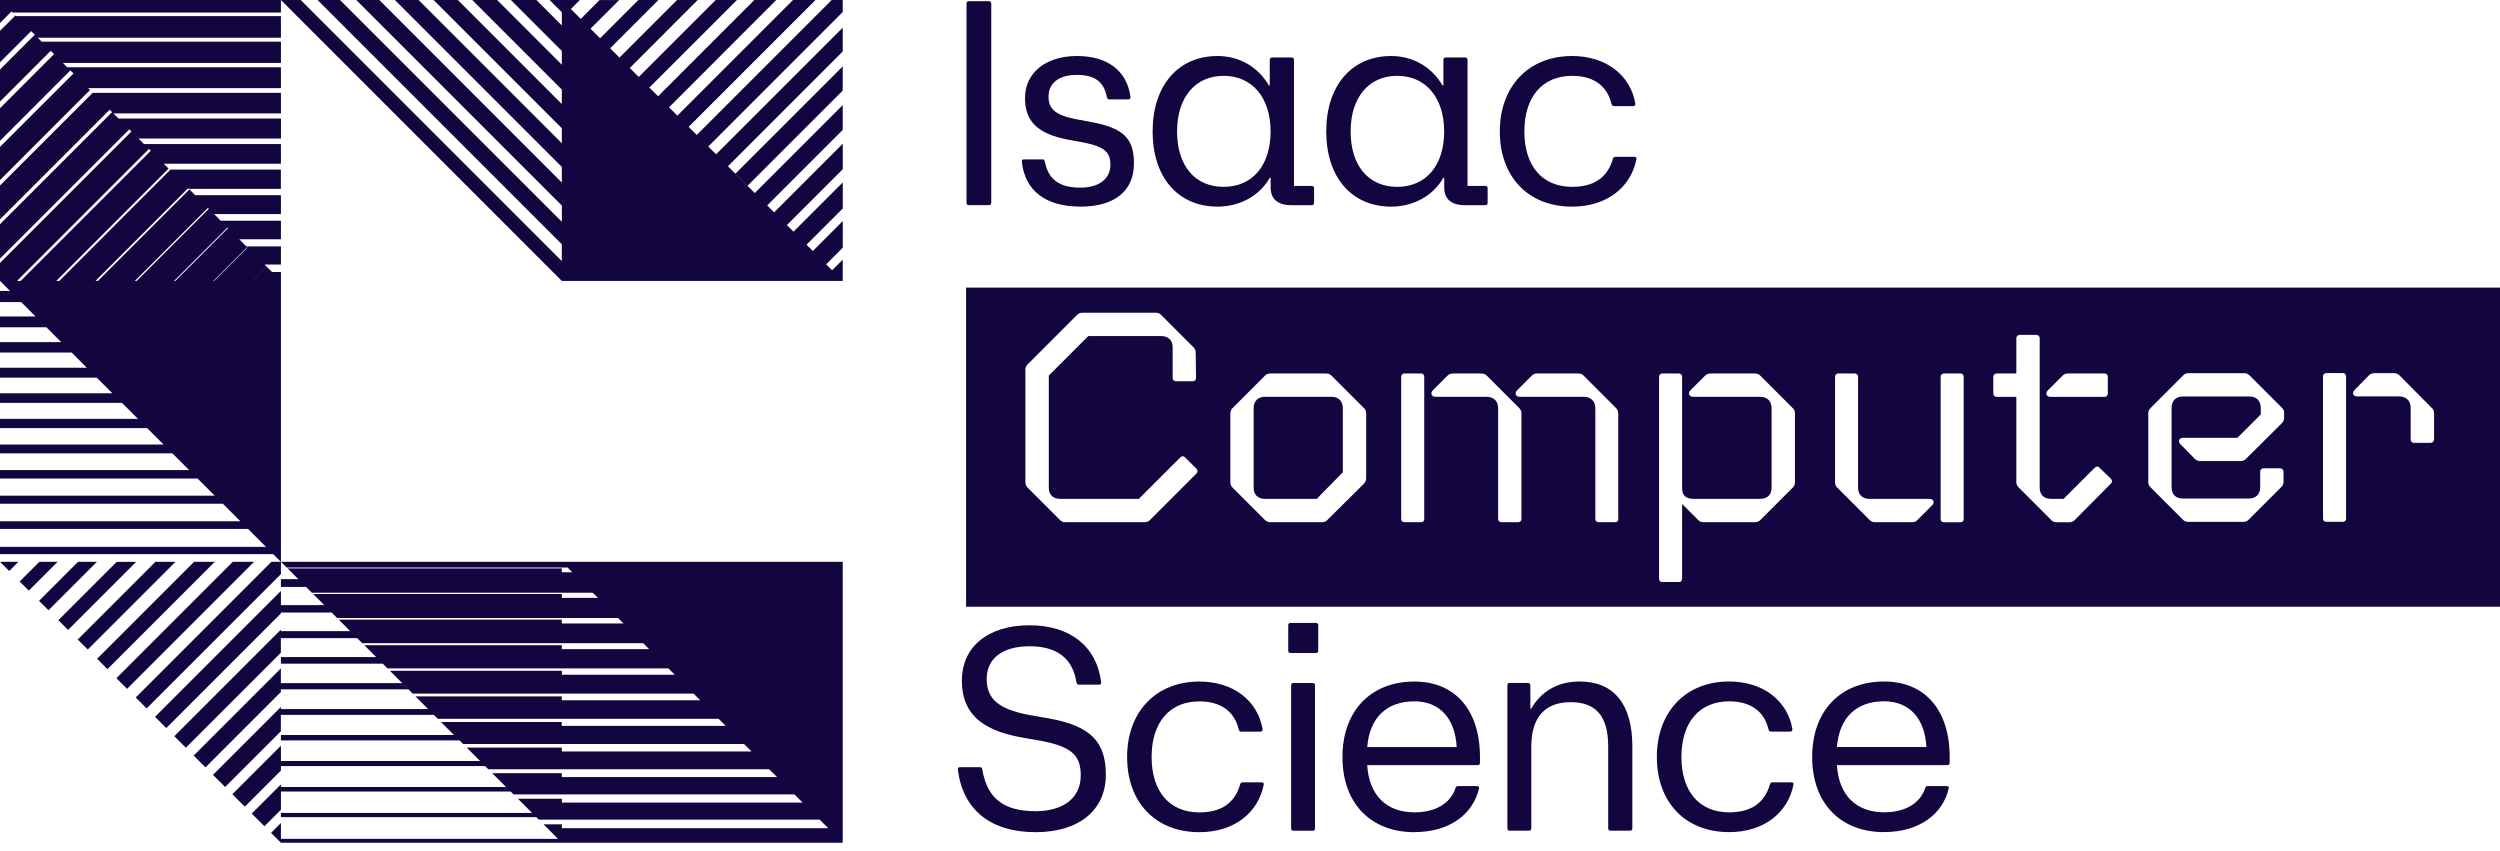
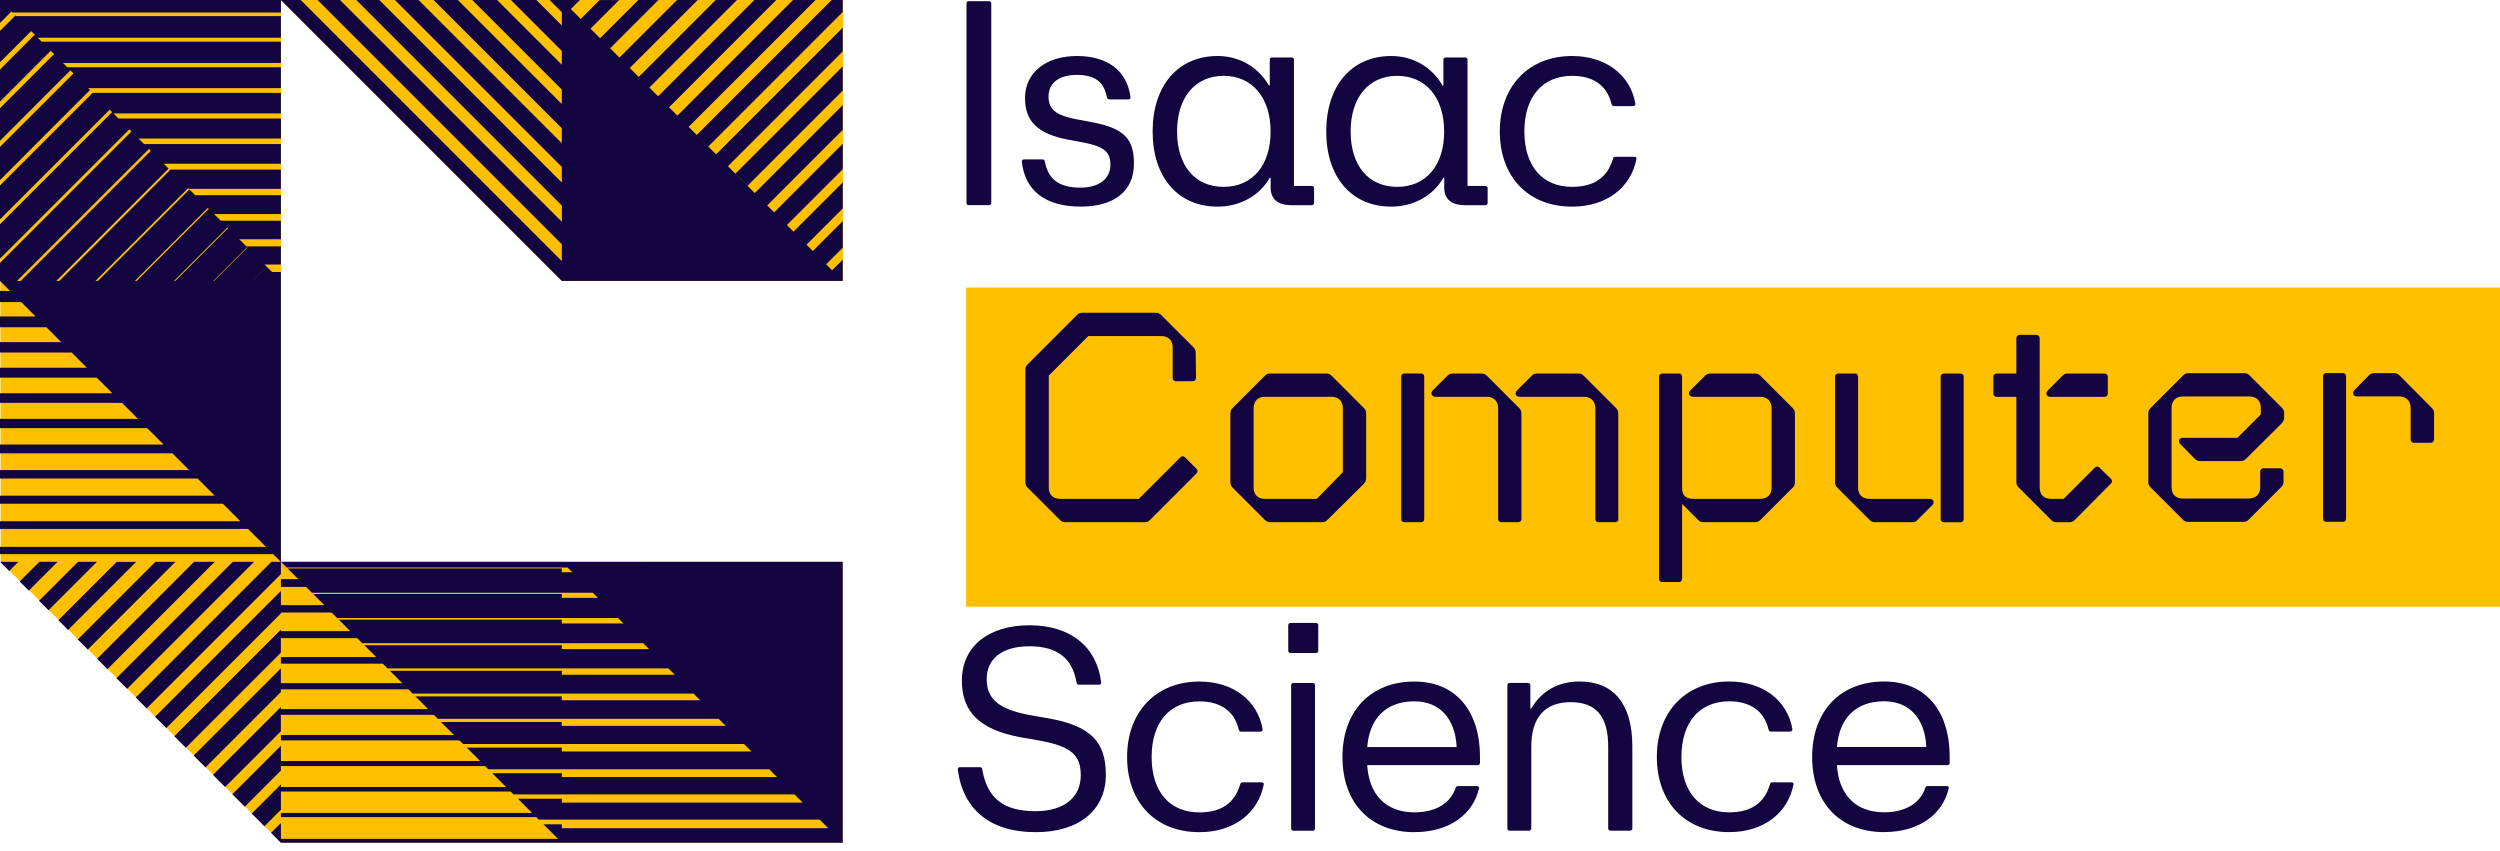
<svg xmlns="http://www.w3.org/2000/svg" width="238px" height="81px" viewBox="0 0 238 81" version="1.1">
  <g id="Page-1" stroke="none" stroke-width="1" fill="none" fill-rule="evenodd">
-     <g id="ICS_Lockup_580px_Purple" fill="#120540" fill-rule="nonzero">
-       <path d="M126.782,37.775 L120.402,37.775 C119.747,37.775 119.347,38.2 119.347,38.86 L119.347,46.435 C119.347,47.089 119.747,47.489 120.402,47.489 L125.358,47.489 L127.837,44.956 L127.837,38.86 C127.837,38.205 127.437,37.775 126.782,37.775 L126.782,37.775 Z" id="Path" />
-       <path d="M91.97,27.377 L91.97,57.762 L238,57.762 L238,27.377 L91.97,27.377 Z M194.968,37.151 L196.362,35.757 C196.507,35.612 196.647,35.557 196.847,35.557 L200.35,35.557 C200.549,35.557 200.664,35.702 200.664,35.872 L200.664,37.466 C200.664,37.635 200.549,37.78 200.35,37.78 L195.193,37.78 C194.823,37.78 194.678,37.441 194.963,37.156 L194.968,37.151 Z M113.911,45.071 L109.469,49.513 C109.329,49.658 109.184,49.713 108.954,49.713 L101.434,49.713 C101.234,49.713 101.064,49.658 100.919,49.513 L97.816,46.41 C97.676,46.27 97.616,46.095 97.616,45.895 L97.616,35.187 C97.616,34.957 97.701,34.817 97.846,34.672 L102.548,29.97 C102.688,29.826 102.833,29.771 103.063,29.771 L110.013,29.771 C110.213,29.771 110.383,29.826 110.528,29.97 L113.631,33.073 C113.776,33.218 113.831,33.388 113.831,33.588 L113.861,35.982 C113.861,36.181 113.721,36.296 113.546,36.296 L111.952,36.296 C111.782,36.296 111.637,36.181 111.637,35.982 L111.637,33.048 C111.637,32.394 111.213,31.994 110.553,31.994 L103.603,31.994 L99.845,35.752 L99.845,46.435 C99.845,47.089 100.245,47.489 100.929,47.489 L108.419,47.489 L112.352,43.557 C112.497,43.412 112.637,43.387 112.807,43.527 L113.916,44.636 C114.031,44.776 114.031,44.951 113.916,45.061 L113.911,45.071 Z M130.06,45.525 C130.06,45.755 129.975,45.895 129.83,46.065 L126.383,49.483 C126.238,49.653 126.068,49.713 125.843,49.713 L120.946,49.713 C120.746,49.713 120.576,49.658 120.432,49.513 L117.329,46.41 C117.189,46.27 117.129,46.095 117.129,45.895 L117.129,39.374 C117.129,39.174 117.184,39.005 117.329,38.86 L120.432,35.757 C120.571,35.612 120.746,35.557 120.946,35.557 L126.243,35.557 C126.443,35.557 126.613,35.612 126.757,35.757 L129.86,38.86 C130,39.005 130.06,39.145 130.06,39.374 L130.06,45.525 L130.06,45.525 Z M135.587,49.398 C135.587,49.598 135.472,49.713 135.302,49.713 L133.708,49.713 C133.508,49.713 133.393,49.598 133.393,49.398 L133.393,35.867 C133.393,35.697 133.508,35.552 133.708,35.552 L135.302,35.552 C135.472,35.552 135.587,35.697 135.587,35.867 L135.587,49.398 Z M144.846,49.398 C144.846,49.598 144.706,49.713 144.531,49.713 L142.937,49.713 C142.767,49.713 142.622,49.598 142.622,49.398 L142.622,38.86 C142.622,38.205 142.222,37.775 141.538,37.775 L136.666,37.775 C136.296,37.775 136.126,37.436 136.411,37.151 L137.805,35.757 C137.975,35.612 138.12,35.557 138.32,35.557 L141.023,35.557 C141.223,35.557 141.393,35.612 141.538,35.757 L144.641,38.86 C144.781,39.005 144.841,39.174 144.841,39.374 L144.841,49.398 L144.846,49.398 Z M154.075,49.398 C154.075,49.598 153.96,49.713 153.76,49.713 L152.191,49.713 C151.991,49.713 151.876,49.598 151.876,49.398 L151.876,38.86 C151.876,38.205 151.451,37.775 150.792,37.775 L144.666,37.775 C144.296,37.775 144.151,37.436 144.436,37.151 L145.83,35.757 C145.975,35.612 146.115,35.557 146.315,35.557 L150.272,35.557 C150.472,35.557 150.612,35.612 150.757,35.757 L153.86,38.86 C154.005,39.005 154.06,39.174 154.06,39.374 L154.06,49.398 L154.075,49.398 Z M170.879,45.895 C170.879,46.125 170.824,46.265 170.679,46.41 L167.576,49.513 C167.431,49.658 167.261,49.713 167.061,49.713 L162.189,49.713 C161.96,49.713 161.82,49.658 161.675,49.513 L160.136,47.974 L160.136,55.094 C160.136,55.294 160.021,55.409 159.851,55.409 L158.257,55.409 C158.057,55.409 157.942,55.294 157.942,55.094 L157.942,35.872 C157.942,35.702 158.057,35.557 158.257,35.557 L159.851,35.557 C160.021,35.557 160.136,35.702 160.136,35.872 L160.136,46.465 C160.136,47.204 160.535,47.489 161.22,47.489 L167.571,47.489 C168.255,47.489 168.655,47.089 168.655,46.435 L168.655,38.86 C168.655,38.205 168.255,37.775 167.571,37.775 L161.19,37.775 C160.82,37.775 160.65,37.436 160.935,37.151 L162.329,35.757 C162.499,35.612 162.644,35.557 162.844,35.557 L167.061,35.557 C167.261,35.557 167.431,35.612 167.576,35.757 L170.679,38.86 C170.824,39.005 170.879,39.145 170.879,39.374 L170.879,45.895 L170.879,45.895 Z M183.925,48.119 L182.531,49.513 C182.386,49.683 182.246,49.713 182.016,49.713 L178.514,49.713 C178.284,49.713 178.144,49.658 177.999,49.513 L174.896,46.41 C174.751,46.27 174.696,46.095 174.696,45.895 L174.696,35.872 C174.696,35.702 174.811,35.557 175.011,35.557 L176.605,35.557 C176.775,35.557 176.89,35.702 176.89,35.872 L176.89,46.44 C176.89,47.094 177.315,47.494 177.974,47.494 L183.7,47.494 C184.07,47.494 184.215,47.834 183.93,48.119 L183.925,48.119 Z M186.943,49.403 C186.943,49.603 186.828,49.718 186.658,49.718 L185.064,49.718 C184.865,49.718 184.75,49.603 184.75,49.403 L184.75,35.872 C184.75,35.702 184.865,35.557 185.064,35.557 L186.658,35.557 C186.828,35.557 186.943,35.702 186.943,35.872 L186.943,49.403 Z M200.954,46.04 L197.536,49.488 C197.366,49.658 197.222,49.718 196.997,49.718 L195.802,49.718 C195.573,49.718 195.433,49.663 195.288,49.518 L192.185,46.415 C192.015,46.245 191.955,46.1 191.955,45.9 L191.955,37.78 L190.076,37.78 C189.906,37.78 189.761,37.64 189.761,37.466 L189.761,35.872 C189.761,35.702 189.901,35.557 190.076,35.557 L191.955,35.557 L191.955,32.194 C191.955,32.024 192.1,31.879 192.27,31.879 L193.864,31.879 C194.034,31.879 194.179,32.024 194.179,32.194 L194.179,46.435 C194.179,47.089 194.578,47.489 195.233,47.489 L196.457,47.489 L199.42,44.526 C199.565,44.381 199.76,44.381 199.875,44.526 L200.959,45.58 C201.099,45.725 201.099,45.895 200.959,46.035 L200.954,46.04 Z M217.448,39.764 C217.448,39.964 217.393,40.104 217.219,40.304 L213.831,43.667 C213.691,43.836 213.516,43.896 213.291,43.896 L209.474,43.896 C209.274,43.896 209.134,43.841 208.959,43.697 L207.59,42.302 C207.305,42.018 207.445,41.678 207.82,41.678 L213.001,41.678 L215.225,39.454 L215.225,38.83 C215.225,38.175 214.825,37.745 214.171,37.745 L207.79,37.745 C207.135,37.745 206.735,38.17 206.735,38.83 L206.735,46.405 C206.735,47.059 207.135,47.459 207.79,47.459 L214.086,47.459 C214.74,47.459 215.17,47.059 215.17,46.405 L215.17,44.896 C215.17,44.726 215.285,44.581 215.485,44.581 L217.079,44.581 C217.249,44.581 217.393,44.726 217.393,44.896 L217.393,45.865 C217.393,46.065 217.338,46.205 217.164,46.38 L214.061,49.483 C213.921,49.628 213.776,49.683 213.546,49.683 L208.334,49.683 C208.134,49.683 207.965,49.628 207.82,49.483 L204.717,46.38 C204.577,46.235 204.517,46.095 204.517,45.895 L204.517,39.344 C204.517,39.145 204.572,39.005 204.747,38.83 L207.85,35.727 C207.99,35.582 208.134,35.527 208.364,35.527 L213.631,35.527 C213.831,35.527 214.001,35.582 214.146,35.727 L217.249,38.83 C217.388,38.97 217.448,39.115 217.448,39.314 L217.448,39.769 L217.448,39.764 Z M223.345,49.363 C223.345,49.563 223.23,49.678 223.06,49.678 L221.466,49.678 C221.266,49.678 221.151,49.563 221.151,49.363 L221.151,35.832 C221.151,35.662 221.266,35.517 221.466,35.517 L223.06,35.517 C223.23,35.517 223.345,35.662 223.345,35.832 L223.345,49.363 Z M231.719,41.843 C231.719,42.013 231.579,42.158 231.404,42.158 L229.81,42.158 C229.61,42.158 229.496,42.018 229.496,41.843 L229.496,38.825 C229.496,38.17 229.066,37.74 228.411,37.74 L224.394,37.74 C224.024,37.74 223.879,37.401 224.164,37.116 L225.533,35.722 C225.703,35.577 225.848,35.522 226.048,35.522 L227.902,35.522 C228.101,35.522 228.241,35.577 228.416,35.722 L231.494,38.825 C231.664,38.965 231.724,39.14 231.724,39.339 L231.724,41.848 L231.719,41.843 Z" id="Shape" />
-       <path d="M174.876,71.114 C175.096,68.34 176.705,66.762 179.368,66.762 C181.752,66.762 183.251,68.37 183.391,71.114 L174.876,71.114 Z M179.368,79.213 C182.726,79.213 184.97,77.495 185.524,75.026 C185.554,74.916 185.469,74.831 185.304,74.831 L183.53,74.831 C183.391,74.831 183.311,74.886 183.281,75.026 C182.811,76.44 181.422,77.33 179.368,77.33 C176.65,77.33 175.041,75.636 174.876,72.838 L185.389,72.838 C185.529,72.838 185.609,72.753 185.609,72.618 L185.609,72.063 C185.609,67.596 183.251,64.878 179.368,64.878 C175.206,64.878 172.518,67.681 172.518,72.063 C172.518,76.445 175.181,79.218 179.368,79.218 M164.613,79.218 C167.916,79.218 170.214,77.39 170.744,74.671 C170.769,74.531 170.659,74.476 170.524,74.476 L168.75,74.476 C168.61,74.476 168.53,74.531 168.5,74.671 C167.976,76.475 166.671,77.335 164.618,77.335 C161.79,77.335 160.071,75.366 160.071,72.063 C160.071,68.76 161.79,66.767 164.618,66.767 C166.616,66.767 167.946,67.681 168.36,69.43 C168.415,69.595 168.47,69.65 168.61,69.65 L170.414,69.65 C170.554,69.65 170.664,69.565 170.634,69.4 C170.164,66.682 167.831,64.878 164.613,64.878 C160.48,64.878 157.732,67.761 157.732,72.063 C157.732,76.365 160.426,79.218 164.613,79.218 M143.701,79.078 L145.585,79.078 C145.695,79.078 145.78,78.994 145.78,78.859 L145.78,71.064 C145.78,68.291 147.084,66.846 149.523,66.846 C151.961,66.846 153.1,68.206 153.1,71.064 L153.1,78.859 C153.1,78.999 153.185,79.078 153.32,79.078 L155.179,79.078 C155.319,79.078 155.399,78.994 155.399,78.859 L155.399,71.064 C155.399,67.011 153.625,64.878 150.377,64.878 C148.323,64.878 146.744,65.792 145.775,67.456 L145.69,67.456 L145.69,65.238 C145.69,65.098 145.605,65.018 145.47,65.018 L143.696,65.018 C143.586,65.018 143.502,65.103 143.502,65.238 L143.502,78.859 C143.502,78.999 143.586,79.078 143.696,79.078 M130.16,71.119 C130.38,68.345 131.989,66.767 134.652,66.767 C137.036,66.767 138.535,68.375 138.675,71.119 L130.16,71.119 Z M134.652,79.218 C138.01,79.218 140.254,77.5 140.808,75.031 C140.838,74.921 140.753,74.836 140.588,74.836 L138.815,74.836 C138.675,74.836 138.595,74.891 138.565,75.031 C138.095,76.445 136.706,77.335 134.652,77.335 C131.934,77.335 130.325,75.641 130.16,72.843 L140.673,72.843 C140.813,72.843 140.893,72.758 140.893,72.623 L140.893,72.068 C140.893,67.601 138.535,64.883 134.652,64.883 C130.49,64.883 127.802,67.686 127.802,72.068 C127.802,76.45 130.465,79.223 134.652,79.223 M122.64,61.97 C122.64,62.08 122.725,62.165 122.86,62.165 L125.303,62.165 C125.413,62.165 125.498,62.08 125.498,61.97 L125.498,59.526 C125.498,59.386 125.413,59.306 125.303,59.306 L122.86,59.306 C122.72,59.306 122.64,59.391 122.64,59.526 L122.64,61.97 Z M123.11,79.083 L124.994,79.083 C125.104,79.083 125.188,78.999 125.188,78.864 L125.188,65.243 C125.188,65.103 125.104,65.023 124.994,65.023 L123.11,65.023 C123,65.023 122.915,65.108 122.915,65.243 L122.915,78.864 C122.915,79.004 123,79.083 123.11,79.083 M114.181,79.223 C117.478,79.223 119.782,77.395 120.312,74.676 C120.337,74.536 120.227,74.481 120.087,74.481 L118.313,74.481 C118.173,74.481 118.093,74.536 118.063,74.676 C117.538,76.48 116.234,77.34 114.181,77.34 C111.352,77.34 109.634,75.371 109.634,72.068 C109.634,68.765 111.352,66.772 114.181,66.772 C116.179,66.772 117.508,67.686 117.923,69.435 C117.978,69.6 118.033,69.655 118.173,69.655 L119.977,69.655 C120.117,69.655 120.227,69.57 120.197,69.405 C119.727,66.687 117.394,64.883 114.181,64.883 C110.048,64.883 107.3,67.766 107.3,72.068 C107.3,76.37 109.988,79.223 114.181,79.223 M98.591,79.223 C102.698,79.223 105.276,77.145 105.276,73.757 C105.276,70.624 103.832,69.125 99.925,68.405 L97.871,68.046 C95.068,67.491 93.934,66.547 93.934,64.633 C93.934,62.719 95.403,61.525 98.011,61.525 C100.619,61.525 102.118,62.664 102.478,64.963 C102.533,65.158 102.618,65.183 102.728,65.183 L104.612,65.183 C104.752,65.183 104.862,65.098 104.832,64.963 C104.417,61.55 101.894,59.526 98.006,59.526 C94.119,59.526 91.57,61.525 91.57,64.798 C91.57,67.791 93.289,69.46 97.117,70.179 L99.17,70.539 C101.999,71.094 102.888,71.898 102.888,73.812 C102.888,75.946 101.254,77.225 98.591,77.225 C95.568,77.225 93.984,76.03 93.514,73.257 C93.489,73.092 93.429,73.037 93.294,73.037 L91.38,73.037 C91.241,73.037 91.161,73.122 91.186,73.287 C91.685,77.115 94.319,79.223 98.591,79.223" id="Shape" />
-       <path d="M149.663,19.672 C152.965,19.672 155.264,17.843 155.794,15.125 C155.819,14.985 155.709,14.93 155.574,14.93 L153.8,14.93 C153.66,14.93 153.58,14.985 153.55,15.125 C153.02,16.929 151.721,17.788 149.668,17.788 C146.839,17.788 145.12,15.82 145.12,12.517 C145.12,9.214 146.839,7.22 149.668,7.22 C151.666,7.22 152.995,8.135 153.41,9.884 C153.465,10.048 153.52,10.103 153.66,10.103 L155.464,10.103 C155.604,10.103 155.714,10.018 155.684,9.854 C155.214,7.135 152.88,5.332 149.663,5.332 C145.53,5.332 142.782,8.215 142.782,12.517 C142.782,16.819 145.47,19.672 149.663,19.672 M128.581,12.517 C128.581,9.274 130.3,7.22 133.018,7.22 C135.737,7.22 137.485,9.299 137.485,12.517 C137.485,15.735 135.767,17.788 133.018,17.788 C130.27,17.788 128.581,15.765 128.581,12.517 M132.439,19.672 C134.547,19.672 136.431,18.648 137.406,16.924 L137.49,16.924 L137.49,17.838 C137.49,18.948 138.155,19.532 139.459,19.532 L141.403,19.532 C141.543,19.532 141.623,19.447 141.623,19.312 L141.623,17.898 C141.623,17.788 141.538,17.703 141.403,17.703 L139.709,17.703 L139.709,5.691 C139.709,5.551 139.624,5.471 139.489,5.471 L137.63,5.471 C137.49,5.471 137.411,5.556 137.411,5.691 L137.411,8.135 L137.326,8.135 C136.301,6.361 134.497,5.332 132.444,5.332 C128.671,5.332 126.258,8.16 126.258,12.517 C126.258,16.874 128.671,19.672 132.444,19.672 M112.057,12.517 C112.057,9.274 113.776,7.22 116.494,7.22 C119.212,7.22 120.961,9.299 120.961,12.517 C120.961,15.735 119.242,17.788 116.494,17.788 C113.746,17.788 112.057,15.765 112.057,12.517 M115.915,19.672 C118.023,19.672 119.907,18.648 120.881,16.924 L120.966,16.924 L120.966,17.838 C120.966,18.948 121.631,19.532 122.935,19.532 L124.879,19.532 C125.019,19.532 125.099,19.447 125.099,19.312 L125.099,17.898 C125.099,17.788 125.014,17.703 124.879,17.703 L123.185,17.703 L123.185,5.691 C123.185,5.551 123.1,5.471 122.965,5.471 L121.106,5.471 C120.966,5.471 120.881,5.556 120.881,5.691 L120.881,8.135 L120.796,8.135 C119.772,6.361 117.968,5.332 115.915,5.332 C112.142,5.332 109.729,8.16 109.729,12.517 C109.729,16.874 112.142,19.672 115.915,19.672 M102.848,19.672 C106.121,19.672 107.95,18.173 107.95,15.565 C107.95,13.261 107.06,12.207 103.927,11.627 L102.318,11.323 C100.435,10.933 99.82,10.353 99.82,9.184 C99.82,7.91 100.819,7.13 102.513,7.13 C104.207,7.13 105.092,7.77 105.371,9.239 C105.396,9.349 105.456,9.464 105.621,9.464 L107.425,9.464 C107.565,9.464 107.65,9.379 107.62,9.214 C107.285,6.746 105.456,5.332 102.518,5.332 C99.58,5.332 97.581,6.915 97.581,9.324 C97.581,11.572 98.801,12.737 101.659,13.291 L103.158,13.566 C105.102,13.956 105.711,14.456 105.711,15.675 C105.711,17.034 104.627,17.863 102.853,17.863 C100.854,17.863 99.8,17.089 99.47,15.395 C99.44,15.255 99.415,15.175 99.25,15.175 L97.477,15.175 C97.337,15.175 97.257,15.26 97.282,15.425 C97.586,18.173 99.555,19.667 102.858,19.667 M92.205,19.527 L94.149,19.527 C94.289,19.527 94.369,19.442 94.369,19.307 L94.369,0.335 C94.369,0.195 94.284,0.115 94.149,0.115 L92.205,0.115 C92.095,0.115 92.01,0.2 92.01,0.335 L92.01,19.307 C92.01,19.447 92.095,19.527 92.205,19.527" id="Shape" />
-       <path d="M18.438,71.928 L19.562,73.057 L26.738,65.882 L26.738,65.622 L38.87,65.622 L38.28,65.033 L26.738,65.033 L26.738,63.629 L18.433,71.933 L18.438,71.928 Z M0.065,53.485 L0.035,53.515 L0.879,54.36 L1.754,53.485 L0.065,53.485 Z M3.748,53.485 L1.874,55.359 L2.743,56.228 L5.486,53.485 L3.743,53.485 L3.748,53.485 Z M7.43,53.485 L3.718,57.198 L4.617,58.097 L9.229,53.485 L7.43,53.485 L7.43,53.485 Z M11.113,53.485 L5.556,59.042 L6.481,59.971 L12.962,53.49 L11.108,53.49 L11.113,53.485 Z M14.795,53.485 L7.4,60.88 L8.355,61.835 L16.704,53.485 L14.79,53.485 L14.795,53.485 Z M18.478,53.485 L9.244,62.719 L10.228,63.704 L20.447,53.485 L18.478,53.485 Z M22.161,53.485 L11.083,64.563 L12.097,65.577 L24.189,53.485 L22.166,53.485 L22.161,53.485 Z M53.495,53.485 L25.838,53.485 L12.922,66.402 L13.961,67.441 L26.743,54.654 L26.743,53.48 L27.292,54.03 L53.485,54.03 C53.485,54.03 53.485,54.03 53.485,54.03 L54.035,54.03 L54.485,54.48 L53.485,54.48 L53.485,54.11 L27.372,54.11 L28.397,55.134 L26.743,55.134 L26.743,55.874 L29.136,55.874 L29.691,56.428 L53.485,56.428 C53.485,56.428 56.433,56.428 56.433,56.428 L56.923,56.918 L53.485,56.918 L53.485,56.548 L29.811,56.548 L30.87,57.607 L26.743,57.607 L26.743,56.258 L14.76,68.241 L15.83,69.31 L26.743,58.397 L26.743,58.312 L31.569,58.312 L32.089,58.832 L53.485,58.832 C53.485,58.832 58.832,58.832 58.832,58.832 L59.356,59.356 L53.485,59.356 L53.485,58.987 L32.244,58.987 L33.338,60.081 L26.738,60.081 L26.738,59.941 L16.594,70.084 L17.693,71.184 L26.738,62.14 L26.738,60.75 L34.003,60.75 L34.488,61.235 L53.485,61.235 C53.485,61.235 61.23,61.235 61.23,61.235 L61.795,61.795 L53.485,61.795 L53.485,61.425 L34.682,61.425 L35.812,62.554 L26.743,62.554 L26.743,63.184 L36.441,63.184 L36.891,63.634 L53.49,63.634 C53.49,63.634 63.634,63.634 63.634,63.634 L64.233,64.233 L53.49,64.233 L53.49,63.863 L37.121,63.863 L39.289,66.032 L53.485,66.032 C53.485,66.032 66.027,66.032 66.027,66.032 L66.662,66.667 L53.48,66.667 L53.48,66.297 L39.549,66.297 L40.753,67.501 L26.738,67.501 L26.738,67.306 L20.277,73.767 L21.431,74.921 L26.738,69.615 L26.738,68.056 L41.303,68.056 L41.678,68.43 L53.475,68.43 C53.475,68.43 68.415,68.43 68.415,68.43 L69.09,69.105 L53.475,69.105 L53.475,68.735 L41.978,68.735 L43.217,69.974 L26.743,69.974 L26.743,70.489 L43.747,70.489 L44.086,70.829 L53.485,70.829 C53.485,70.829 70.829,70.829 70.829,70.829 L71.538,71.538 L53.485,71.538 L53.485,71.169 L44.426,71.169 C44.426,71.169 45.705,72.448 45.705,72.448 L26.743,72.448 L26.743,70.989 L22.121,75.611 L23.305,76.795 L26.743,73.357 L26.743,72.928 L46.18,72.928 L46.485,73.232 L53.485,73.232 C53.485,73.232 73.227,73.232 73.227,73.232 L73.972,73.977 L53.485,73.977 L53.485,73.607 L46.859,73.607 L48.174,74.921 L26.743,74.921 L26.743,74.671 L23.964,77.45 L25.174,78.659 L26.743,77.09 L26.743,75.356 L48.618,75.356 L48.888,75.626 L53.49,75.626 C53.49,75.626 75.631,75.626 75.631,75.626 L76.415,76.41 L53.49,76.41 L53.49,76.04 L49.303,76.04 L50.652,77.39 L26.743,77.39 L26.743,77.789 L51.052,77.789 L51.287,78.024 L53.49,78.024 C53.49,78.024 78.029,78.024 78.029,78.024 L78.849,78.844 L53.49,78.844 L53.49,78.474 L51.736,78.474 L53.125,79.863 L26.743,79.863 L26.743,78.349 L25.803,79.288 L26.743,80.228 L80.228,80.228 L80.228,53.485 L53.485,53.485 L53.495,53.485 Z M0,44.751 L0,45.555 L18.808,45.555 L18.003,44.751 L0,44.751 Z M0,35.007 L0,35.957 L9.214,35.957 L8.265,35.007 L0,35.007 Z M0,32.569 L0,33.558 L6.816,33.558 L5.826,32.569 L0,32.569 Z M0,30.13 L0,31.155 L4.417,31.155 L3.393,30.13 L0,30.13 Z M0,27.697 L0,28.756 L2.014,28.756 L0.954,27.697 L0,27.697 Z M25.893,25.893 L26.743,26.743 L26.743,25.893 L25.893,25.893 Z M79.218,25.733 L80.228,26.743 L80.228,24.719 L79.218,25.728 L79.218,25.733 Z M77.38,23.894 L78.649,25.164 L80.233,23.58 L80.233,21.046 L77.38,23.899 L77.38,23.894 Z M23.525,23.53 L23.56,23.565 L20.377,26.748 L20.307,26.748 L23.525,23.53 Z M19.787,19.792 L19.877,19.882 L13.012,26.748 L12.832,26.748 L19.787,19.792 Z M0,25.029 L0,26.743 L10.698,37.441 L0,37.441 L0,38.355 L11.612,38.355 L13.581,40.324 L13.136,39.879 L0,39.879 L0,40.758 L14.011,40.758 L15.57,42.317 L0,42.317 L0,43.157 L16.409,43.157 L20.442,47.189 L0,47.189 L0,47.954 L21.211,47.954 L22.88,49.623 L0,49.623 L0,50.352 L23.61,50.352 L25.319,52.061 L0,52.061 L0,52.756 L26.008,52.756 L26.743,53.49 L26.743,26.743 L25.398,25.398 L24.054,26.743 L24.044,26.743 L25.393,25.393 L25.184,25.184 L26.743,25.184 L26.743,23.455 L23.455,23.455 L21.716,21.716 L16.694,26.743 L16.569,26.743 L21.656,21.656 L21.716,21.716 L22.785,22.78 L26.743,22.78 L26.743,21.016 L21.021,21.016 L20.387,20.382 L26.743,20.382 L26.743,18.583 L18.583,18.583 L18.033,18.033 L9.329,26.738 L9.089,26.738 L17.913,17.913 L17.983,17.983 L26.738,17.983 L26.738,16.144 L16.144,16.144 L16.189,16.189 L5.651,26.743 L5.357,26.743 L16.05,16.05 L14.356,14.356 L1.969,26.743 L1.619,26.743 L14.181,14.181 L14.356,14.356 L15.585,15.59 L26.743,15.59 L26.743,13.716 L13.711,13.716 L13.186,13.191 L12.512,12.517 L0,25.029 Z M0,17.663 L0,20.881 L10.443,10.438 L10.673,10.673 L0,21.346 L0,24.619 L12.312,12.312 L12.517,12.517 L13.191,13.191 L26.748,13.191 L26.748,11.283 L11.278,11.283 L10.788,10.793 L26.743,10.793 L26.743,8.844 L8.839,8.844 L8.829,8.834 L0,17.663 Z M6.406,6.406 L6.706,6.706 L6.995,6.995 L0,13.986 L0,17.144 L8.569,8.569 L8.39,8.39 L26.743,8.39 L26.743,6.406 L6.406,6.406 Z M70.014,16.529 L71.169,17.683 L80.228,8.624 L80.228,6.316 L70.014,16.529 Z M3.967,3.967 L4.832,4.832 L5.147,5.152 L0,10.303 L0,13.406 L6.701,6.701 L5.986,5.991 L26.743,5.991 L26.743,3.967 L3.967,3.967 Z M0,6.621 L0,9.669 L4.832,4.832 L3.308,3.308 L0,6.621 Z M1.534,1.534 L2.968,2.968 L3.598,3.593 L26.743,3.593 L26.743,1.534 L1.534,1.534 Z M0,2.938 L0,5.926 L2.963,2.963 L1.534,1.534 L1.474,1.469 L0,2.938 Z M0,2.189 L1.094,1.094 L0,0 L0,2.189 Z M57.088,0 L55.284,1.804 L56.213,2.733 L58.942,0.005 L57.088,0.005 L57.088,0 Z M71.813,0 L62.649,9.164 L61.82,8.335 L70.159,0 L68.136,0 L60.81,7.325 L59.956,6.471 L66.422,0 L64.453,0 L58.972,5.481 L58.087,4.597 L62.684,0 L60.77,0 L57.128,3.643 L56.213,2.728 L54.345,0.859 L55.204,0 L52.321,0 L53.485,1.164 L53.485,2.423 L51.062,0 L48.638,0 L53.485,4.847 L53.485,6.161 L47.324,0 L44.956,0 L53.485,8.529 L53.485,9.904 L43.587,0 L41.278,0 L53.485,12.207 L53.485,13.636 L39.849,0 L37.596,0 L53.485,15.89 L53.485,17.379 L36.111,0 L33.918,0 L53.49,19.572 L53.49,21.116 L32.369,0 L30.23,0 L53.485,23.255 L53.485,24.854 L28.631,0 L0,0 L1.194,1.194 L26.743,1.194 L26.743,0 L53.485,26.743 L80.228,26.743 L79.218,25.733 L77.38,23.894 L76.78,23.295 L80.233,19.842 L80.233,17.364 L75.541,22.056 L74.911,21.426 L80.233,16.105 L80.233,13.681 L73.697,20.217 L73.037,19.557 L80.228,12.367 L80.228,10.003 L71.853,18.378 L69.3,15.825 L80.228,4.897 L80.228,2.633 L68.171,14.69 L68.795,15.315 L66.332,12.852 L64.493,11.013 L63.694,10.213 L73.897,0 L71.813,0 Z M75.496,0 L64.488,11.008 L65.557,12.077 L77.639,0 L75.501,0 L75.496,0 Z M79.178,0 L66.332,12.847 L67.431,13.946 L80.228,1.144 L80.228,0 L79.178,0 Z" id="Shape" />
+     <g id="isaac-logo">
+       <g id="Group" transform="translate(91.9701, 27.37717)" fill-rule="nonzero">
+         <polygon id="Shape-path" fill="#FFC000" points="0 0 0 30.385 146.03 30.385 146.03 0" />
+         <path d="M102.998,9.774 L104.392,8.38 C104.537,8.235 104.677,8.18 104.877,8.18 L108.379,8.18 C108.579,8.18 108.694,8.325 108.694,8.494 L108.694,10.088 C108.694,10.258 108.579,10.403 108.379,10.403 L103.223,10.403 C102.853,10.403 102.708,10.063 102.993,9.779 L102.998,9.774 Z" id="Shape-path" fill="#120540" />
+         <path d="M21.941,17.693 L17.499,22.136 C17.359,22.28 17.214,22.335 16.984,22.335 L9.464,22.335 C9.264,22.335 9.094,22.28 8.949,22.136 L5.846,19.033 C5.706,18.893 5.646,18.718 5.646,18.518 L5.646,7.81 C5.646,7.58 5.731,7.44 5.876,7.295 L10.578,2.593 C10.718,2.448 10.863,2.393 11.093,2.393 L18.043,2.393 C18.243,2.393 18.413,2.448 18.558,2.593 L21.661,5.696 C21.806,5.841 21.861,6.011 21.861,6.211 L21.891,8.604 C21.891,8.804 21.751,8.919 21.576,8.919 L19.982,8.919 C19.812,8.919 19.667,8.804 19.667,8.604 L19.667,5.671 C19.667,5.017 19.242,4.617 18.583,4.617 L11.632,4.617 L7.875,8.375 L7.875,19.058 C7.875,19.712 8.275,20.112 8.959,20.112 L16.449,20.112 L20.382,16.179 C20.527,16.035 20.667,16.01 20.836,16.149 L21.946,17.259 C22.061,17.399 22.061,17.574 21.946,17.683 L21.941,17.693 Z" id="Shape-path" fill="#120540" />
+         <path d="M34.273,8.18 C34.473,8.18 34.642,8.235 34.787,8.38 L37.89,11.483 C38.03,11.627 38.09,11.767 38.09,11.997 L38.09,18.148 C38.09,18.378 38.005,18.518 37.86,18.688 L34.413,22.106 C34.268,22.275 34.098,22.335 33.873,22.335 L28.976,22.335 C28.776,22.335 28.606,22.28 28.461,22.136 L25.358,19.033 C25.219,18.893 25.159,18.718 25.159,18.518 L25.159,11.997 C25.159,11.797 25.214,11.627 25.358,11.483 L28.461,8.38 C28.601,8.235 28.776,8.18 28.976,8.18 L34.273,8.18 Z M34.812,10.398 L28.431,10.398 C27.777,10.398 27.377,10.823 27.377,11.483 L27.377,19.058 C27.377,19.712 27.777,20.112 28.431,20.112 L33.388,20.112 L35.867,17.579 L35.867,11.483 C35.867,10.828 35.467,10.398 34.812,10.398 Z" id="Combined-Shape" fill="#120540" />
+         <path d="M43.617,22.021 C43.617,22.221 43.502,22.335 43.332,22.335 L41.738,22.335 C41.538,22.335 41.423,22.221 41.423,22.021 L41.423,8.489 C41.423,8.32 41.538,8.175 41.738,8.175 L43.332,8.175 C43.502,8.175 43.617,8.32 43.617,8.489 L43.617,22.021 Z" id="Shape-path" fill="#120540" />
+         <path d="M52.876,22.021 C52.876,22.221 52.736,22.335 52.561,22.335 L50.967,22.335 C50.797,22.335 50.652,22.221 50.652,22.021 L50.652,11.483 C50.652,10.828 50.252,10.398 49.568,10.398 L44.696,10.398 C44.326,10.398 44.156,10.058 44.441,9.774 L45.835,8.38 C46.005,8.235 46.15,8.18 46.35,8.18 L49.053,8.18 C49.253,8.18 49.423,8.235 49.568,8.38 L52.671,11.483 C52.811,11.627 52.871,11.797 52.871,11.997 L52.871,22.021 L52.876,22.021 Z" id="Shape-path" fill="#120540" />
+         <path d="M62.105,22.021 C62.105,22.221 61.99,22.335 61.79,22.335 L60.221,22.335 C60.021,22.335 59.906,22.221 59.906,22.021 L59.906,11.483 C59.906,10.828 59.481,10.398 58.822,10.398 L52.696,10.398 C52.326,10.398 52.181,10.058 52.466,9.774 L53.86,8.38 C54.005,8.235 54.145,8.18 54.345,8.18 L58.302,8.18 C58.502,8.18 58.642,8.235 58.787,8.38 L61.89,11.483 C62.035,11.627 62.09,11.797 62.09,11.997 L62.09,22.021 L62.105,22.021 Z" id="Shape-path" fill="#120540" />
+         <path d="M78.909,18.518 C78.909,18.748 78.854,18.888 78.709,19.033 L75.606,22.136 C75.461,22.28 75.291,22.335 75.091,22.335 L70.219,22.335 C69.989,22.335 69.85,22.28 69.705,22.136 L68.166,20.597 L68.166,27.717 C68.166,27.917 68.051,28.032 67.881,28.032 L66.287,28.032 C66.087,28.032 65.972,27.917 65.972,27.717 L65.972,8.494 C65.972,8.325 66.087,8.18 66.287,8.18 L67.881,8.18 C68.051,8.18 68.166,8.325 68.166,8.494 L68.166,19.088 C68.166,19.827 68.565,20.112 69.25,20.112 L75.601,20.112 C76.285,20.112 76.685,19.712 76.685,19.058 L76.685,11.483 C76.685,10.828 76.285,10.398 75.601,10.398 L69.22,10.398 C68.85,10.398 68.68,10.058 68.965,9.774 L70.359,8.38 C70.529,8.235 70.674,8.18 70.874,8.18 L75.091,8.18 C75.291,8.18 75.461,8.235 75.606,8.38 L78.709,11.483 C78.854,11.627 78.909,11.767 78.909,11.997 L78.909,18.518 L78.909,18.518 Z" id="Shape-path" fill="#120540" />
+         <path d="M91.955,20.741 L90.561,22.136 C90.416,22.305 90.276,22.335 90.046,22.335 L86.544,22.335 C86.314,22.335 86.174,22.28 86.029,22.136 L82.926,19.033 C82.781,18.893 82.726,18.718 82.726,18.518 L82.726,8.494 C82.726,8.325 82.841,8.18 83.041,8.18 L84.635,8.18 C84.805,8.18 84.92,8.325 84.92,8.494 L84.92,19.063 C84.92,19.717 85.344,20.117 86.004,20.117 L91.73,20.117 C92.1,20.117 92.245,20.457 91.96,20.741 L91.955,20.741 Z" id="Shape-path" fill="#120540" />
+         <path d="M94.973,22.026 C94.973,22.226 94.858,22.34 94.688,22.34 L93.094,22.34 C92.895,22.34 92.78,22.226 92.78,22.026 L92.78,8.494 C92.78,8.325 92.895,8.18 93.094,8.18 L94.688,8.18 C94.858,8.18 94.973,8.325 94.973,8.494 L94.973,22.026 Z" id="Shape-path" fill="#120540" />
+         <path d="M108.984,18.663 L105.566,22.111 C105.396,22.28 105.251,22.34 105.027,22.34 L103.832,22.34 C103.603,22.34 103.463,22.285 103.318,22.141 L100.215,19.038 C100.045,18.868 99.985,18.723 99.985,18.523 L99.985,10.403 L98.106,10.403 C97.936,10.403 97.791,10.263 97.791,10.088 L97.791,8.494 C97.791,8.325 97.931,8.18 98.106,8.18 L99.985,8.18 L99.985,4.817 C99.985,4.647 100.13,4.502 100.3,4.502 L101.894,4.502 C102.064,4.502 102.208,4.647 102.208,4.817 L102.208,19.058 C102.208,19.712 102.608,20.112 103.263,20.112 L104.487,20.112 L107.45,17.149 C107.595,17.004 107.79,17.004 107.905,17.149 L108.989,18.203 C109.129,18.348 109.129,18.518 108.989,18.658 L108.984,18.663 Z" id="Shape-path" fill="#120540" />
+         <path d="M125.478,12.387 C125.478,12.587 125.423,12.727 125.248,12.927 L121.861,16.289 C121.721,16.459 121.546,16.519 121.321,16.519 L117.503,16.519 C117.304,16.519 117.164,16.464 116.989,16.319 L115.62,14.925 C115.335,14.64 115.475,14.301 115.85,14.301 L121.031,14.301 L123.255,12.077 L123.255,11.453 C123.255,10.798 122.855,10.368 122.2,10.368 L115.82,10.368 C115.165,10.368 114.765,10.793 114.765,11.453 L114.765,19.028 C114.765,19.682 115.165,20.082 115.82,20.082 L122.115,20.082 C122.77,20.082 123.2,19.682 123.2,19.028 L123.2,17.519 C123.2,17.349 123.315,17.204 123.515,17.204 L125.109,17.204 C125.278,17.204 125.423,17.349 125.423,17.519 L125.423,18.488 C125.423,18.688 125.368,18.828 125.193,19.003 L122.09,22.106 C121.951,22.251 121.806,22.305 121.576,22.305 L116.364,22.305 C116.164,22.305 115.994,22.251 115.85,22.106 L112.747,19.003 C112.607,18.858 112.547,18.718 112.547,18.518 L112.547,11.967 C112.547,11.767 112.602,11.627 112.777,11.453 L115.88,8.35 C116.019,8.205 116.164,8.15 116.394,8.15 L121.661,8.15 C121.861,8.15 122.031,8.205 122.175,8.35 L125.278,11.453 C125.418,11.592 125.478,11.737 125.478,11.937 L125.478,12.392 L125.478,12.387 Z" id="Shape-path" fill="#120540" />
+         <path d="M131.374,21.986 C131.374,22.186 131.26,22.3 131.09,22.3 L129.496,22.3 C129.296,22.3 129.181,22.186 129.181,21.986 L129.181,8.454 C129.181,8.285 129.296,8.14 129.496,8.14 L131.09,8.14 C131.26,8.14 131.374,8.285 131.374,8.454 L131.374,21.986 Z" id="Shape-path" fill="#120540" />
+         <path d="M139.749,14.466 C139.749,14.635 139.609,14.78 139.434,14.78 L137.84,14.78 C137.64,14.78 137.525,14.64 137.525,14.466 L137.525,11.448 C137.525,10.793 137.096,10.363 136.441,10.363 L132.424,10.363 C132.054,10.363 131.909,10.023 132.194,9.739 L133.563,8.345 C133.733,8.2 133.878,8.145 134.078,8.145 L135.931,8.145 C136.131,8.145 136.271,8.2 136.446,8.345 L139.524,11.448 C139.694,11.587 139.754,11.762 139.754,11.962 L139.754,14.471 L139.749,14.466 Z" id="Shape-path" fill="#120540" />
+       </g>
+       <path d="M174.876,71.114 C175.096,68.34 176.705,66.762 179.368,66.762 C181.752,66.762 183.251,68.37 183.391,71.114 L174.876,71.114 Z M179.368,79.213 C182.726,79.213 184.97,77.495 185.524,75.026 C185.554,74.916 185.469,74.831 185.304,74.831 L183.53,74.831 C183.391,74.831 183.311,74.886 183.281,75.026 C182.811,76.44 181.422,77.33 179.368,77.33 C176.65,77.33 175.041,75.636 174.876,72.838 L185.389,72.838 C185.529,72.838 185.609,72.753 185.609,72.618 L185.609,72.063 C185.609,67.596 183.251,64.878 179.368,64.878 C175.206,64.878 172.518,67.681 172.518,72.063 C172.518,76.445 175.181,79.218 179.368,79.218 M164.613,79.218 C167.916,79.218 170.214,77.39 170.744,74.671 C170.769,74.531 170.659,74.476 170.524,74.476 L168.75,74.476 C168.61,74.476 168.53,74.531 168.5,74.671 C167.976,76.475 166.671,77.335 164.618,77.335 C161.79,77.335 160.071,75.366 160.071,72.063 C160.071,68.76 161.79,66.767 164.618,66.767 C166.616,66.767 167.946,67.681 168.36,69.43 C168.415,69.595 168.47,69.65 168.61,69.65 L170.414,69.65 C170.554,69.65 170.664,69.565 170.634,69.4 C170.164,66.682 167.831,64.878 164.613,64.878 C160.48,64.878 157.732,67.761 157.732,72.063 C157.732,76.365 160.426,79.218 164.613,79.218 M143.701,79.078 L145.585,79.078 C145.695,79.078 145.78,78.994 145.78,78.859 L145.78,71.064 C145.78,68.291 147.084,66.846 149.523,66.846 C151.961,66.846 153.1,68.206 153.1,71.064 L153.1,78.859 C153.1,78.999 153.185,79.078 153.32,79.078 L155.179,79.078 C155.319,79.078 155.399,78.994 155.399,78.859 L155.399,71.064 C155.399,67.011 153.625,64.878 150.377,64.878 C148.323,64.878 146.744,65.792 145.775,67.456 L145.69,67.456 L145.69,65.238 C145.69,65.098 145.605,65.018 145.47,65.018 L143.696,65.018 C143.586,65.018 143.502,65.103 143.502,65.238 L143.502,78.859 C143.502,78.999 143.586,79.078 143.696,79.078 M130.16,71.119 C130.38,68.345 131.989,66.767 134.652,66.767 C137.036,66.767 138.535,68.375 138.675,71.119 L130.16,71.119 Z M134.652,79.218 C138.01,79.218 140.254,77.5 140.808,75.031 C140.838,74.921 140.753,74.836 140.588,74.836 L138.815,74.836 C138.675,74.836 138.595,74.891 138.565,75.031 C138.095,76.445 136.706,77.335 134.652,77.335 C131.934,77.335 130.325,75.641 130.16,72.843 L140.673,72.843 C140.813,72.843 140.893,72.758 140.893,72.623 L140.893,72.068 C140.893,67.601 138.535,64.883 134.652,64.883 C130.49,64.883 127.802,67.686 127.802,72.068 C127.802,76.45 130.465,79.223 134.652,79.223 M122.64,61.97 C122.64,62.08 122.725,62.165 122.86,62.165 L125.303,62.165 C125.413,62.165 125.498,62.08 125.498,61.97 L125.498,59.526 C125.498,59.386 125.413,59.306 125.303,59.306 L122.86,59.306 C122.72,59.306 122.64,59.391 122.64,59.526 L122.64,61.97 Z M123.11,79.083 L124.994,79.083 C125.104,79.083 125.188,78.999 125.188,78.864 L125.188,65.243 C125.188,65.103 125.104,65.023 124.994,65.023 L123.11,65.023 C123,65.023 122.915,65.108 122.915,65.243 L122.915,78.864 C122.915,79.004 123,79.083 123.11,79.083 M114.181,79.223 C117.478,79.223 119.782,77.395 120.312,74.676 C120.337,74.536 120.227,74.481 120.087,74.481 L118.313,74.481 C118.173,74.481 118.093,74.536 118.063,74.676 C117.538,76.48 116.234,77.34 114.181,77.34 C111.352,77.34 109.634,75.371 109.634,72.068 C109.634,68.765 111.352,66.772 114.181,66.772 C116.179,66.772 117.508,67.686 117.923,69.435 C117.978,69.6 118.033,69.655 118.173,69.655 L119.977,69.655 C120.117,69.655 120.227,69.57 120.197,69.405 C119.727,66.687 117.394,64.883 114.181,64.883 C110.048,64.883 107.3,67.766 107.3,72.068 C107.3,76.37 109.988,79.223 114.181,79.223 M98.591,79.223 C102.698,79.223 105.276,77.145 105.276,73.757 C105.276,70.624 103.832,69.125 99.925,68.405 L97.871,68.046 C95.068,67.491 93.934,66.547 93.934,64.633 C93.934,62.719 95.403,61.525 98.011,61.525 C100.619,61.525 102.118,62.664 102.478,64.963 C102.533,65.158 102.618,65.183 102.728,65.183 L104.612,65.183 C104.752,65.183 104.862,65.098 104.832,64.963 C104.417,61.55 101.894,59.526 98.006,59.526 C94.119,59.526 91.57,61.525 91.57,64.798 C91.57,67.791 93.289,69.46 97.117,70.179 L99.17,70.539 C101.999,71.094 102.888,71.898 102.888,73.812 C102.888,75.946 101.254,77.225 98.591,77.225 C95.568,77.225 93.984,76.03 93.514,73.257 C93.489,73.092 93.429,73.037 93.294,73.037 L91.38,73.037 C91.241,73.037 91.161,73.122 91.186,73.287 C91.685,77.115 94.319,79.223 98.591,79.223" id="Shape" fill="#120540" fill-rule="nonzero" />
+       <path d="M149.663,19.672 C152.965,19.672 155.264,17.843 155.794,15.125 C155.819,14.985 155.709,14.93 155.574,14.93 L153.8,14.93 C153.66,14.93 153.58,14.985 153.55,15.125 C153.02,16.929 151.721,17.788 149.668,17.788 C146.839,17.788 145.12,15.82 145.12,12.517 C145.12,9.214 146.839,7.22 149.668,7.22 C151.666,7.22 152.995,8.135 153.41,9.884 C153.465,10.048 153.52,10.103 153.66,10.103 L155.464,10.103 C155.604,10.103 155.714,10.018 155.684,9.854 C155.214,7.135 152.88,5.332 149.663,5.332 C145.53,5.332 142.782,8.215 142.782,12.517 C142.782,16.819 145.47,19.672 149.663,19.672 M128.581,12.517 C128.581,9.274 130.3,7.22 133.018,7.22 C135.737,7.22 137.485,9.299 137.485,12.517 C137.485,15.735 135.767,17.788 133.018,17.788 C130.27,17.788 128.581,15.765 128.581,12.517 M132.439,19.672 C134.547,19.672 136.431,18.648 137.406,16.924 L137.49,16.924 L137.49,17.838 C137.49,18.948 138.155,19.532 139.459,19.532 L141.403,19.532 C141.543,19.532 141.623,19.447 141.623,19.312 L141.623,17.898 C141.623,17.788 141.538,17.703 141.403,17.703 L139.709,17.703 L139.709,5.691 C139.709,5.551 139.624,5.471 139.489,5.471 L137.63,5.471 C137.49,5.471 137.411,5.556 137.411,5.691 L137.411,8.135 L137.326,8.135 C136.301,6.361 134.497,5.332 132.444,5.332 C128.671,5.332 126.258,8.16 126.258,12.517 C126.258,16.874 128.671,19.672 132.444,19.672 M112.057,12.517 C112.057,9.274 113.776,7.22 116.494,7.22 C119.212,7.22 120.961,9.299 120.961,12.517 C120.961,15.735 119.242,17.788 116.494,17.788 C113.746,17.788 112.057,15.765 112.057,12.517 M115.915,19.672 C118.023,19.672 119.907,18.648 120.881,16.924 L120.966,16.924 L120.966,17.838 C120.966,18.948 121.631,19.532 122.935,19.532 L124.879,19.532 C125.019,19.532 125.099,19.447 125.099,19.312 L125.099,17.898 C125.099,17.788 125.014,17.703 124.879,17.703 L123.185,17.703 L123.185,5.691 C123.185,5.551 123.1,5.471 122.965,5.471 L121.106,5.471 C120.966,5.471 120.881,5.556 120.881,5.691 L120.881,8.135 L120.796,8.135 C119.772,6.361 117.968,5.332 115.915,5.332 C112.142,5.332 109.729,8.16 109.729,12.517 C109.729,16.874 112.142,19.672 115.915,19.672 M102.848,19.672 C106.121,19.672 107.95,18.173 107.95,15.565 C107.95,13.261 107.06,12.207 103.927,11.627 L102.318,11.323 C100.435,10.933 99.82,10.353 99.82,9.184 C99.82,7.91 100.819,7.13 102.513,7.13 C104.207,7.13 105.092,7.77 105.371,9.239 C105.396,9.349 105.456,9.464 105.621,9.464 L107.425,9.464 C107.565,9.464 107.65,9.379 107.62,9.214 C107.285,6.746 105.456,5.332 102.518,5.332 C99.58,5.332 97.581,6.915 97.581,9.324 C97.581,11.572 98.801,12.737 101.659,13.291 L103.158,13.566 C105.102,13.956 105.711,14.456 105.711,15.675 C105.711,17.034 104.627,17.863 102.853,17.863 C100.854,17.863 99.8,17.089 99.47,15.395 C99.44,15.255 99.415,15.175 99.25,15.175 L97.477,15.175 C97.337,15.175 97.257,15.26 97.282,15.425 C97.586,18.173 99.555,19.667 102.858,19.667 M92.205,19.527 L94.149,19.527 C94.289,19.527 94.369,19.442 94.369,19.307 L94.369,0.335 C94.369,0.195 94.284,0.115 94.149,0.115 L92.205,0.115 C92.095,0.115 92.01,0.2 92.01,0.335 L92.01,19.307 C92.01,19.447 92.095,19.527 92.205,19.527" id="Shape" fill="#120540" fill-rule="nonzero" />
+       <polygon id="Rectangle" fill="#FFC000" points="51.25 0 80.25 0 80.25 26.743 53.485 26.743 26.748 0" />
+       <polygon id="Rectangle" fill="#FFC000" points="26.748 0 26.743 53.48 80.228 53.49 80.228 80.228 26.748 80.228 0.065 53.49 0 0" />
+       <path d="M18.438,71.928 L19.562,73.057 L26.738,65.882 L26.738,65.622 L38.87,65.622 L38.28,65.033 L26.738,65.033 L26.738,63.629 L18.433,71.933 L18.438,71.928 Z M0.065,53.485 L0.035,53.515 L0.879,54.36 L1.754,53.485 L0.065,53.485 Z M3.748,53.485 L1.874,55.359 L2.743,56.228 L5.486,53.485 L3.743,53.485 L3.748,53.485 Z M7.43,53.485 L3.718,57.198 L4.617,58.097 L9.229,53.485 L7.43,53.485 L7.43,53.485 Z M11.113,53.485 L5.556,59.042 L6.481,59.971 L12.962,53.49 L11.108,53.49 L11.113,53.485 Z M14.795,53.485 L7.4,60.88 L8.355,61.835 L16.704,53.485 L14.79,53.485 L14.795,53.485 Z M18.478,53.485 L9.244,62.719 L10.228,63.704 L20.447,53.485 L18.478,53.485 Z M22.161,53.485 L11.083,64.563 L12.097,65.577 L24.189,53.485 L22.166,53.485 L22.161,53.485 Z M53.495,53.485 L25.838,53.485 L12.922,66.402 L13.961,67.441 L26.743,54.654 L26.743,53.48 L27.292,54.03 L53.485,54.03 C53.485,54.03 53.485,54.03 53.485,54.03 L54.035,54.03 L54.485,54.48 L53.485,54.48 L53.485,54.11 L27.372,54.11 L28.397,55.134 L26.743,55.134 L26.743,55.874 L29.136,55.874 L29.691,56.428 L53.485,56.428 C53.485,56.428 56.433,56.428 56.433,56.428 L56.923,56.918 L53.485,56.918 L53.485,56.548 L29.811,56.548 L30.87,57.607 L26.743,57.607 L26.743,56.258 L14.76,68.241 L15.83,69.31 L26.743,58.397 L26.743,58.312 L31.569,58.312 L32.089,58.832 L53.485,58.832 C53.485,58.832 58.832,58.832 58.832,58.832 L59.356,59.356 L53.485,59.356 L53.485,58.987 L32.244,58.987 L33.338,60.081 L26.738,60.081 L26.738,59.941 L16.594,70.084 L17.693,71.184 L26.738,62.14 L26.738,60.75 L34.003,60.75 L34.488,61.235 L53.485,61.235 C53.485,61.235 61.23,61.235 61.23,61.235 L61.795,61.795 L53.485,61.795 L53.485,61.425 L34.682,61.425 L35.812,62.554 L26.743,62.554 L26.743,63.184 L36.441,63.184 L36.891,63.634 L53.49,63.634 C53.49,63.634 63.634,63.634 63.634,63.634 L64.233,64.233 L53.49,64.233 L53.49,63.863 L37.121,63.863 L39.289,66.032 L53.485,66.032 C53.485,66.032 66.027,66.032 66.027,66.032 L66.662,66.667 L53.48,66.667 L53.48,66.297 L39.549,66.297 L40.753,67.501 L26.738,67.501 L26.738,67.306 L20.277,73.767 L21.431,74.921 L26.738,69.615 L26.738,68.056 L41.303,68.056 L41.678,68.43 L53.475,68.43 C53.475,68.43 68.415,68.43 68.415,68.43 L69.09,69.105 L53.475,69.105 L53.475,68.735 L41.978,68.735 L43.217,69.974 L26.743,69.974 L26.743,70.489 L43.747,70.489 L44.086,70.829 L53.485,70.829 C53.485,70.829 70.829,70.829 70.829,70.829 L71.538,71.538 L53.485,71.538 L53.485,71.169 L44.426,71.169 C44.426,71.169 45.705,72.448 45.705,72.448 L26.743,72.448 L26.743,70.989 L22.121,75.611 L23.305,76.795 L26.743,73.357 L26.743,72.928 L46.18,72.928 L46.485,73.232 L53.485,73.232 C53.485,73.232 73.227,73.232 73.227,73.232 L73.972,73.977 L53.485,73.977 L53.485,73.607 L46.859,73.607 L48.174,74.921 L26.743,74.921 L26.743,74.671 L23.964,77.45 L25.174,78.659 L26.743,77.09 L26.743,75.356 L48.618,75.356 L48.888,75.626 L53.49,75.626 C53.49,75.626 75.631,75.626 75.631,75.626 L76.415,76.41 L53.49,76.41 L53.49,76.04 L49.303,76.04 L50.652,77.39 L26.743,77.39 L26.743,77.789 L51.052,77.789 L51.287,78.024 L53.49,78.024 C53.49,78.024 78.029,78.024 78.029,78.024 L78.849,78.844 L53.49,78.844 L53.49,78.474 L51.736,78.474 L53.125,79.863 L26.743,79.863 L26.743,78.349 L25.803,79.288 L26.743,80.228 L80.228,80.228 L80.228,53.485 L53.485,53.485 L53.495,53.485 Z M0,44.751 L0,45.555 L18.808,45.555 L18.003,44.751 L0,44.751 Z M0,35.007 L0,35.957 L9.214,35.957 L8.265,35.007 L0,35.007 Z M0,32.569 L0,33.558 L6.816,33.558 L5.826,32.569 L0,32.569 Z M0,30.13 L0,31.155 L4.417,31.155 L3.393,30.13 L0,30.13 Z M0,27.697 L0,28.756 L2.014,28.756 L0.954,27.697 L0,27.697 Z M25.893,25.893 L26.743,26.743 L26.743,25.893 L25.893,25.893 Z M79.218,25.733 L80.228,26.743 L80.228,24.719 L79.218,25.728 L79.218,25.733 Z M77.38,23.894 L78.649,25.164 L80.233,23.58 L80.233,21.046 L77.38,23.899 L77.38,23.894 Z M23.525,23.53 L23.56,23.565 L20.377,26.748 L20.307,26.748 L23.525,23.53 Z M19.787,19.792 L19.877,19.882 L13.012,26.748 L12.832,26.748 L19.787,19.792 Z M0,25.029 L0,26.743 L10.698,37.441 L0,37.441 L0,38.355 L11.612,38.355 L13.581,40.324 L13.136,39.879 L0,39.879 L0,40.758 L14.011,40.758 L15.57,42.317 L0,42.317 L0,43.157 L16.409,43.157 L20.442,47.189 L0,47.189 L0,47.954 L21.211,47.954 L22.88,49.623 L0,49.623 L0,50.352 L23.61,50.352 L25.319,52.061 L0,52.061 L0,52.756 L26.008,52.756 L26.743,53.49 L26.743,26.743 L25.398,25.398 L24.054,26.743 L24.044,26.743 L25.393,25.393 L25.184,25.184 L26.743,25.184 L26.743,23.455 L23.455,23.455 L21.716,21.716 L16.694,26.743 L16.569,26.743 L21.656,21.656 L21.716,21.716 L22.785,22.78 L26.743,22.78 L26.743,21.016 L21.021,21.016 L20.387,20.382 L26.743,20.382 L26.743,18.583 L18.583,18.583 L18.033,18.033 L9.329,26.738 L9.089,26.738 L17.913,17.913 L17.983,17.983 L26.738,17.983 L26.738,16.144 L16.144,16.144 L16.189,16.189 L5.651,26.743 L5.357,26.743 L16.05,16.05 L14.356,14.356 L1.969,26.743 L1.619,26.743 L14.181,14.181 L14.356,14.356 L15.585,15.59 L26.743,15.59 L26.743,13.716 L13.711,13.716 L13.186,13.191 L12.512,12.517 L0,25.029 Z M0,17.663 L0,20.881 L10.443,10.438 L10.673,10.673 L0,21.346 L0,24.619 L12.312,12.312 L12.517,12.517 L13.191,13.191 L26.748,13.191 L26.748,11.283 L11.278,11.283 L10.788,10.793 L26.743,10.793 L26.743,8.844 L8.839,8.844 L8.829,8.834 L0,17.663 Z M6.406,6.406 L6.706,6.706 L6.995,6.995 L0,13.986 L0,17.144 L8.569,8.569 L8.39,8.39 L26.743,8.39 L26.743,6.406 L6.406,6.406 Z M70.014,16.529 L71.169,17.683 L80.228,8.624 L80.228,6.316 L70.014,16.529 Z M3.967,3.967 L4.832,4.832 L5.147,5.152 L0,10.303 L0,13.406 L6.701,6.701 L5.986,5.991 L26.743,5.991 L26.743,3.967 L3.967,3.967 Z M0,6.621 L0,9.669 L4.832,4.832 L3.308,3.308 L0,6.621 Z M1.534,1.534 L2.968,2.968 L3.598,3.593 L26.743,3.593 L26.743,1.534 L1.534,1.534 Z M0,2.938 L0,5.926 L2.963,2.963 L1.534,1.534 L1.474,1.469 L0,2.938 Z M0,2.189 L1.094,1.094 L0,0 L0,2.189 Z M57.088,0 L55.284,1.804 L56.213,2.733 L58.942,0.005 L57.088,0.005 L57.088,0 Z M71.813,0 L62.649,9.164 L61.82,8.335 L70.159,0 L68.136,0 L60.81,7.325 L59.956,6.471 L66.422,0 L64.453,0 L58.972,5.481 L58.087,4.597 L62.684,0 L60.77,0 L57.128,3.643 L56.213,2.728 L54.345,0.859 L55.204,0 L52.321,0 L53.485,1.164 L53.485,2.423 L51.062,0 L48.638,0 L53.485,4.847 L53.485,6.161 L47.324,0 L44.956,0 L53.485,8.529 L53.485,9.904 L43.587,0 L41.278,0 L53.485,12.207 L53.485,13.636 L39.849,0 L37.596,0 L53.485,15.89 L53.485,17.379 L36.111,0 L33.918,0 L53.49,19.572 L53.49,21.116 L32.369,0 L30.23,0 L53.485,23.255 L53.485,24.854 L28.631,0 L0,0 L1.194,1.194 L26.743,1.194 L26.743,0 L53.485,26.743 L80.228,26.743 L79.218,25.733 L77.38,23.894 L76.78,23.295 L80.233,19.842 L80.233,17.364 L75.541,22.056 L74.911,21.426 L80.233,16.105 L80.233,13.681 L73.697,20.217 L73.037,19.557 L80.228,12.367 L80.228,10.003 L71.853,18.378 L69.3,15.825 L80.228,4.897 L80.228,2.633 L68.171,14.69 L68.795,15.315 L66.332,12.852 L64.493,11.013 L63.694,10.213 L73.897,0 L71.813,0 Z M75.496,0 L64.488,11.008 L65.557,12.077 L77.639,0 L75.501,0 L75.496,0 Z M79.178,0 L66.332,12.847 L67.431,13.946 L80.228,1.144 L80.228,0 L79.178,0 Z" id="Shape" fill="#120540" fill-rule="nonzero" />
    </g>
  </g>
</svg>
